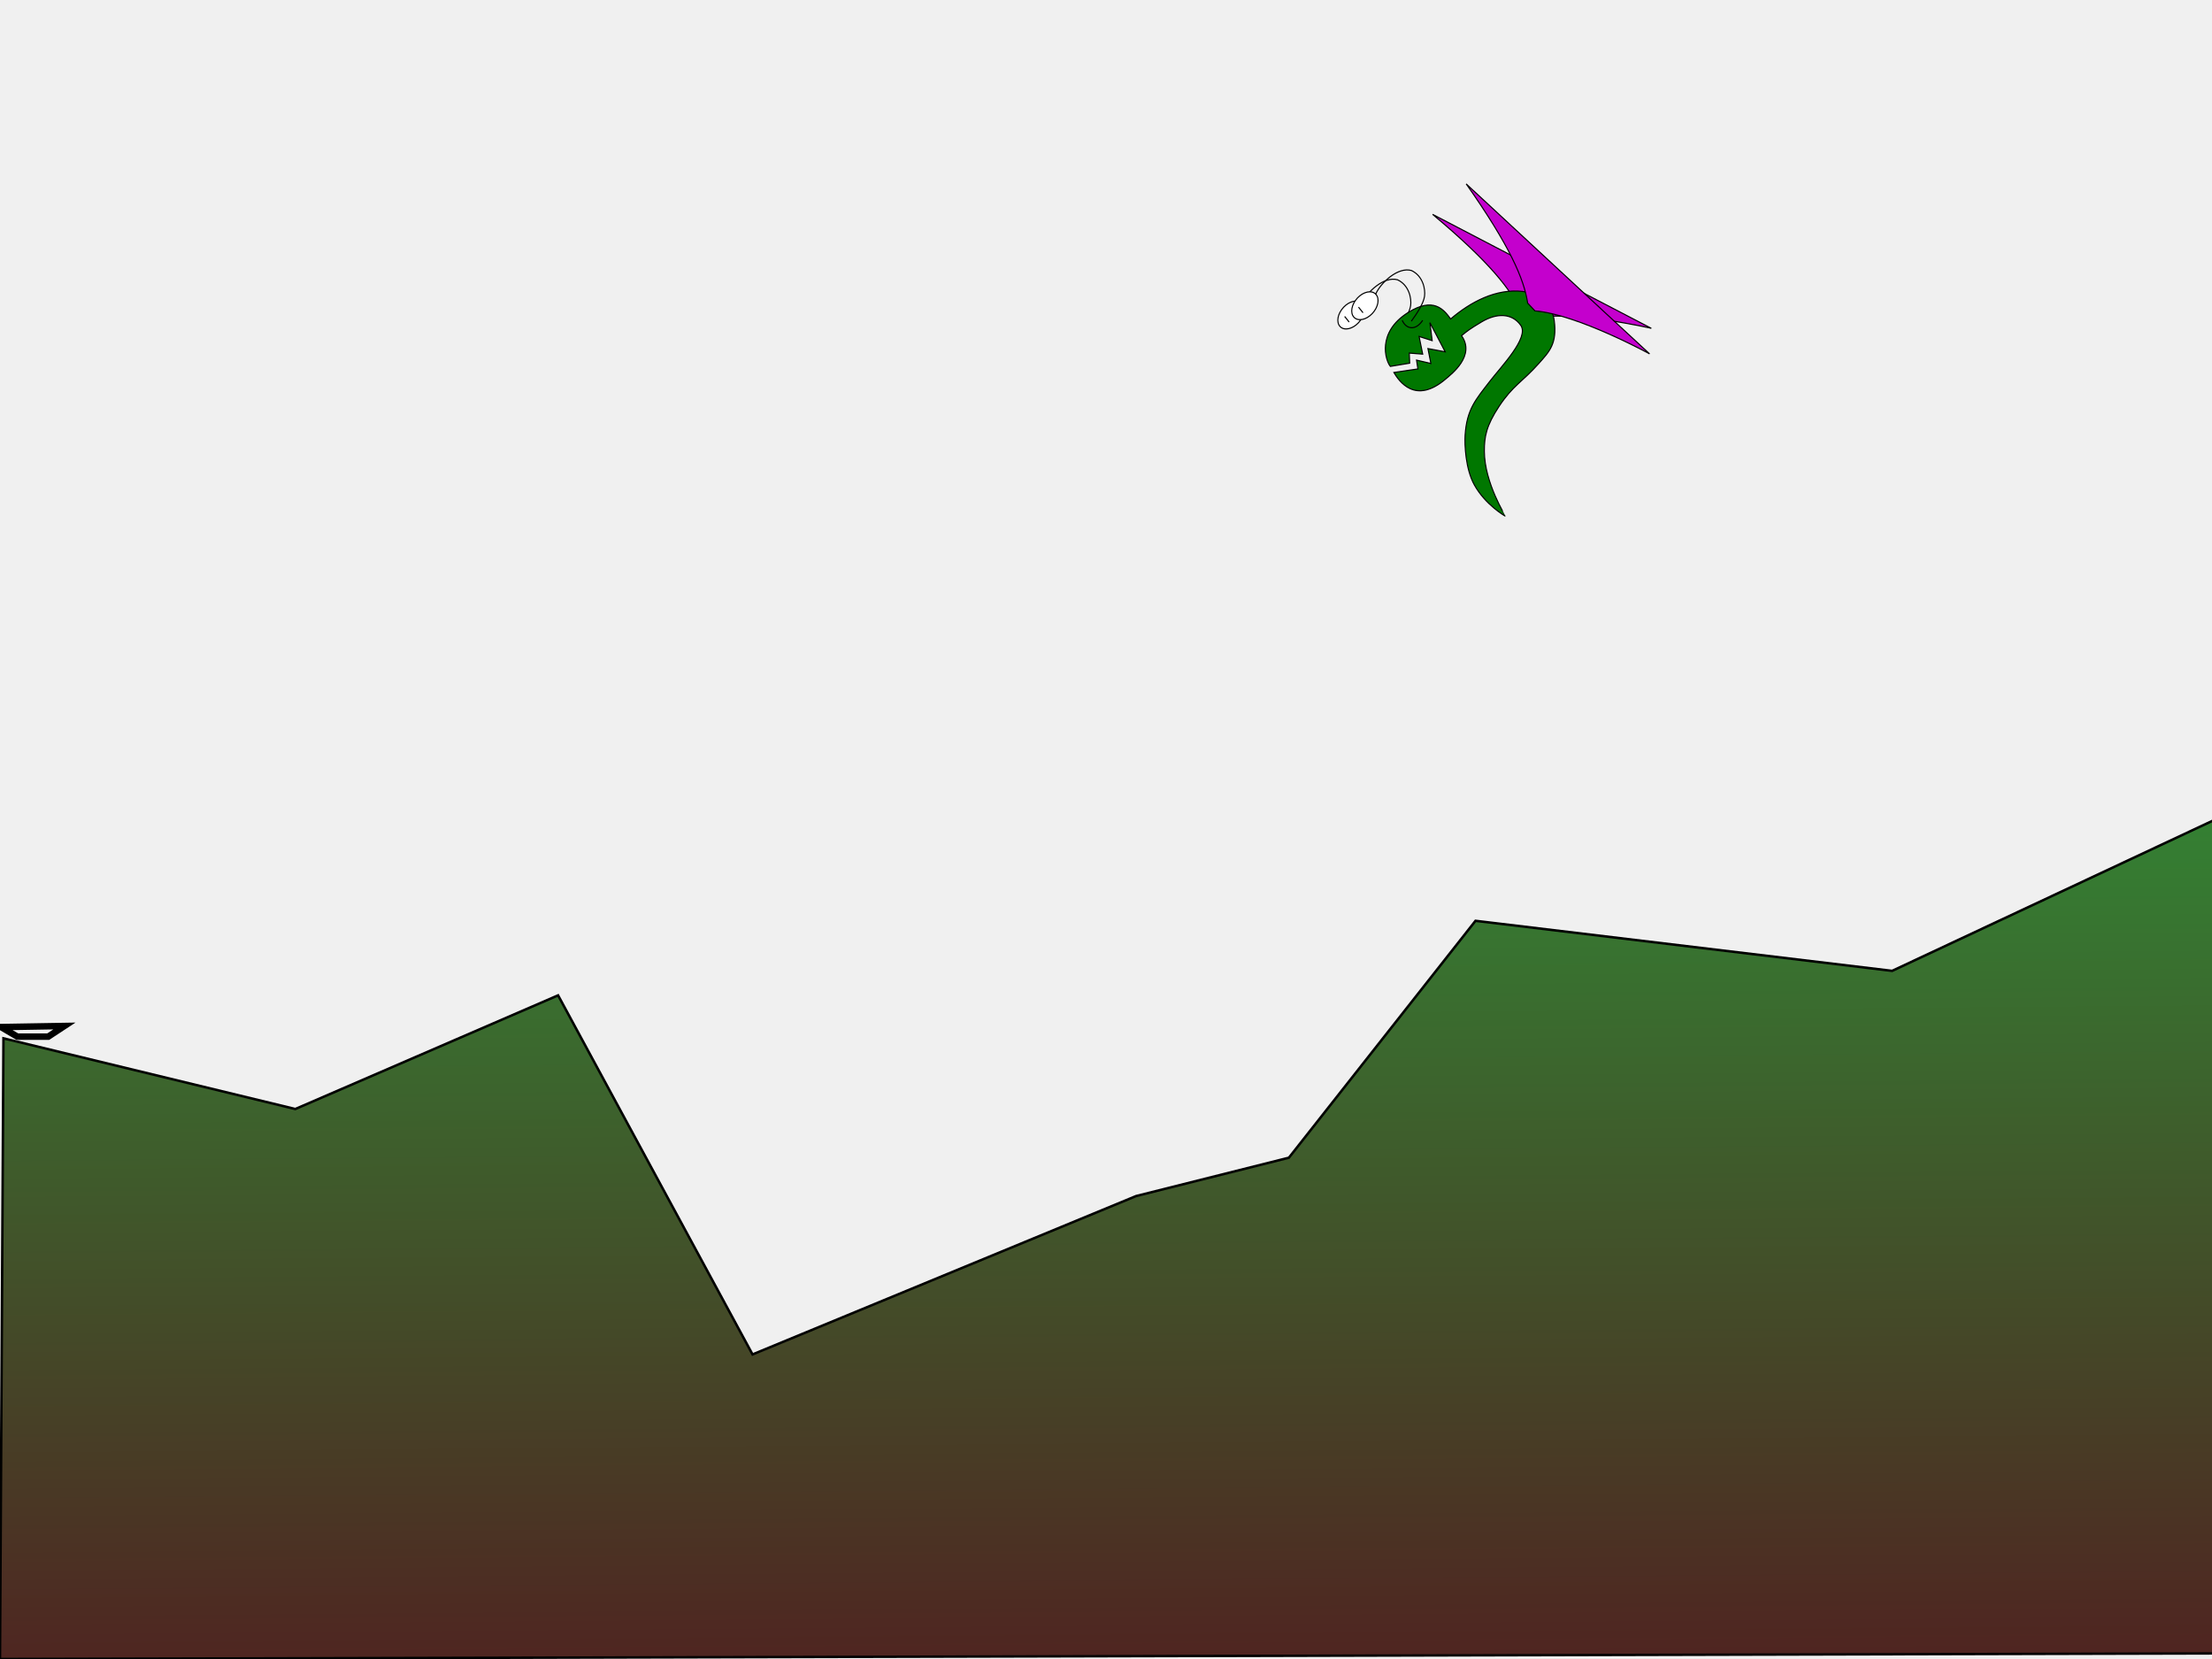
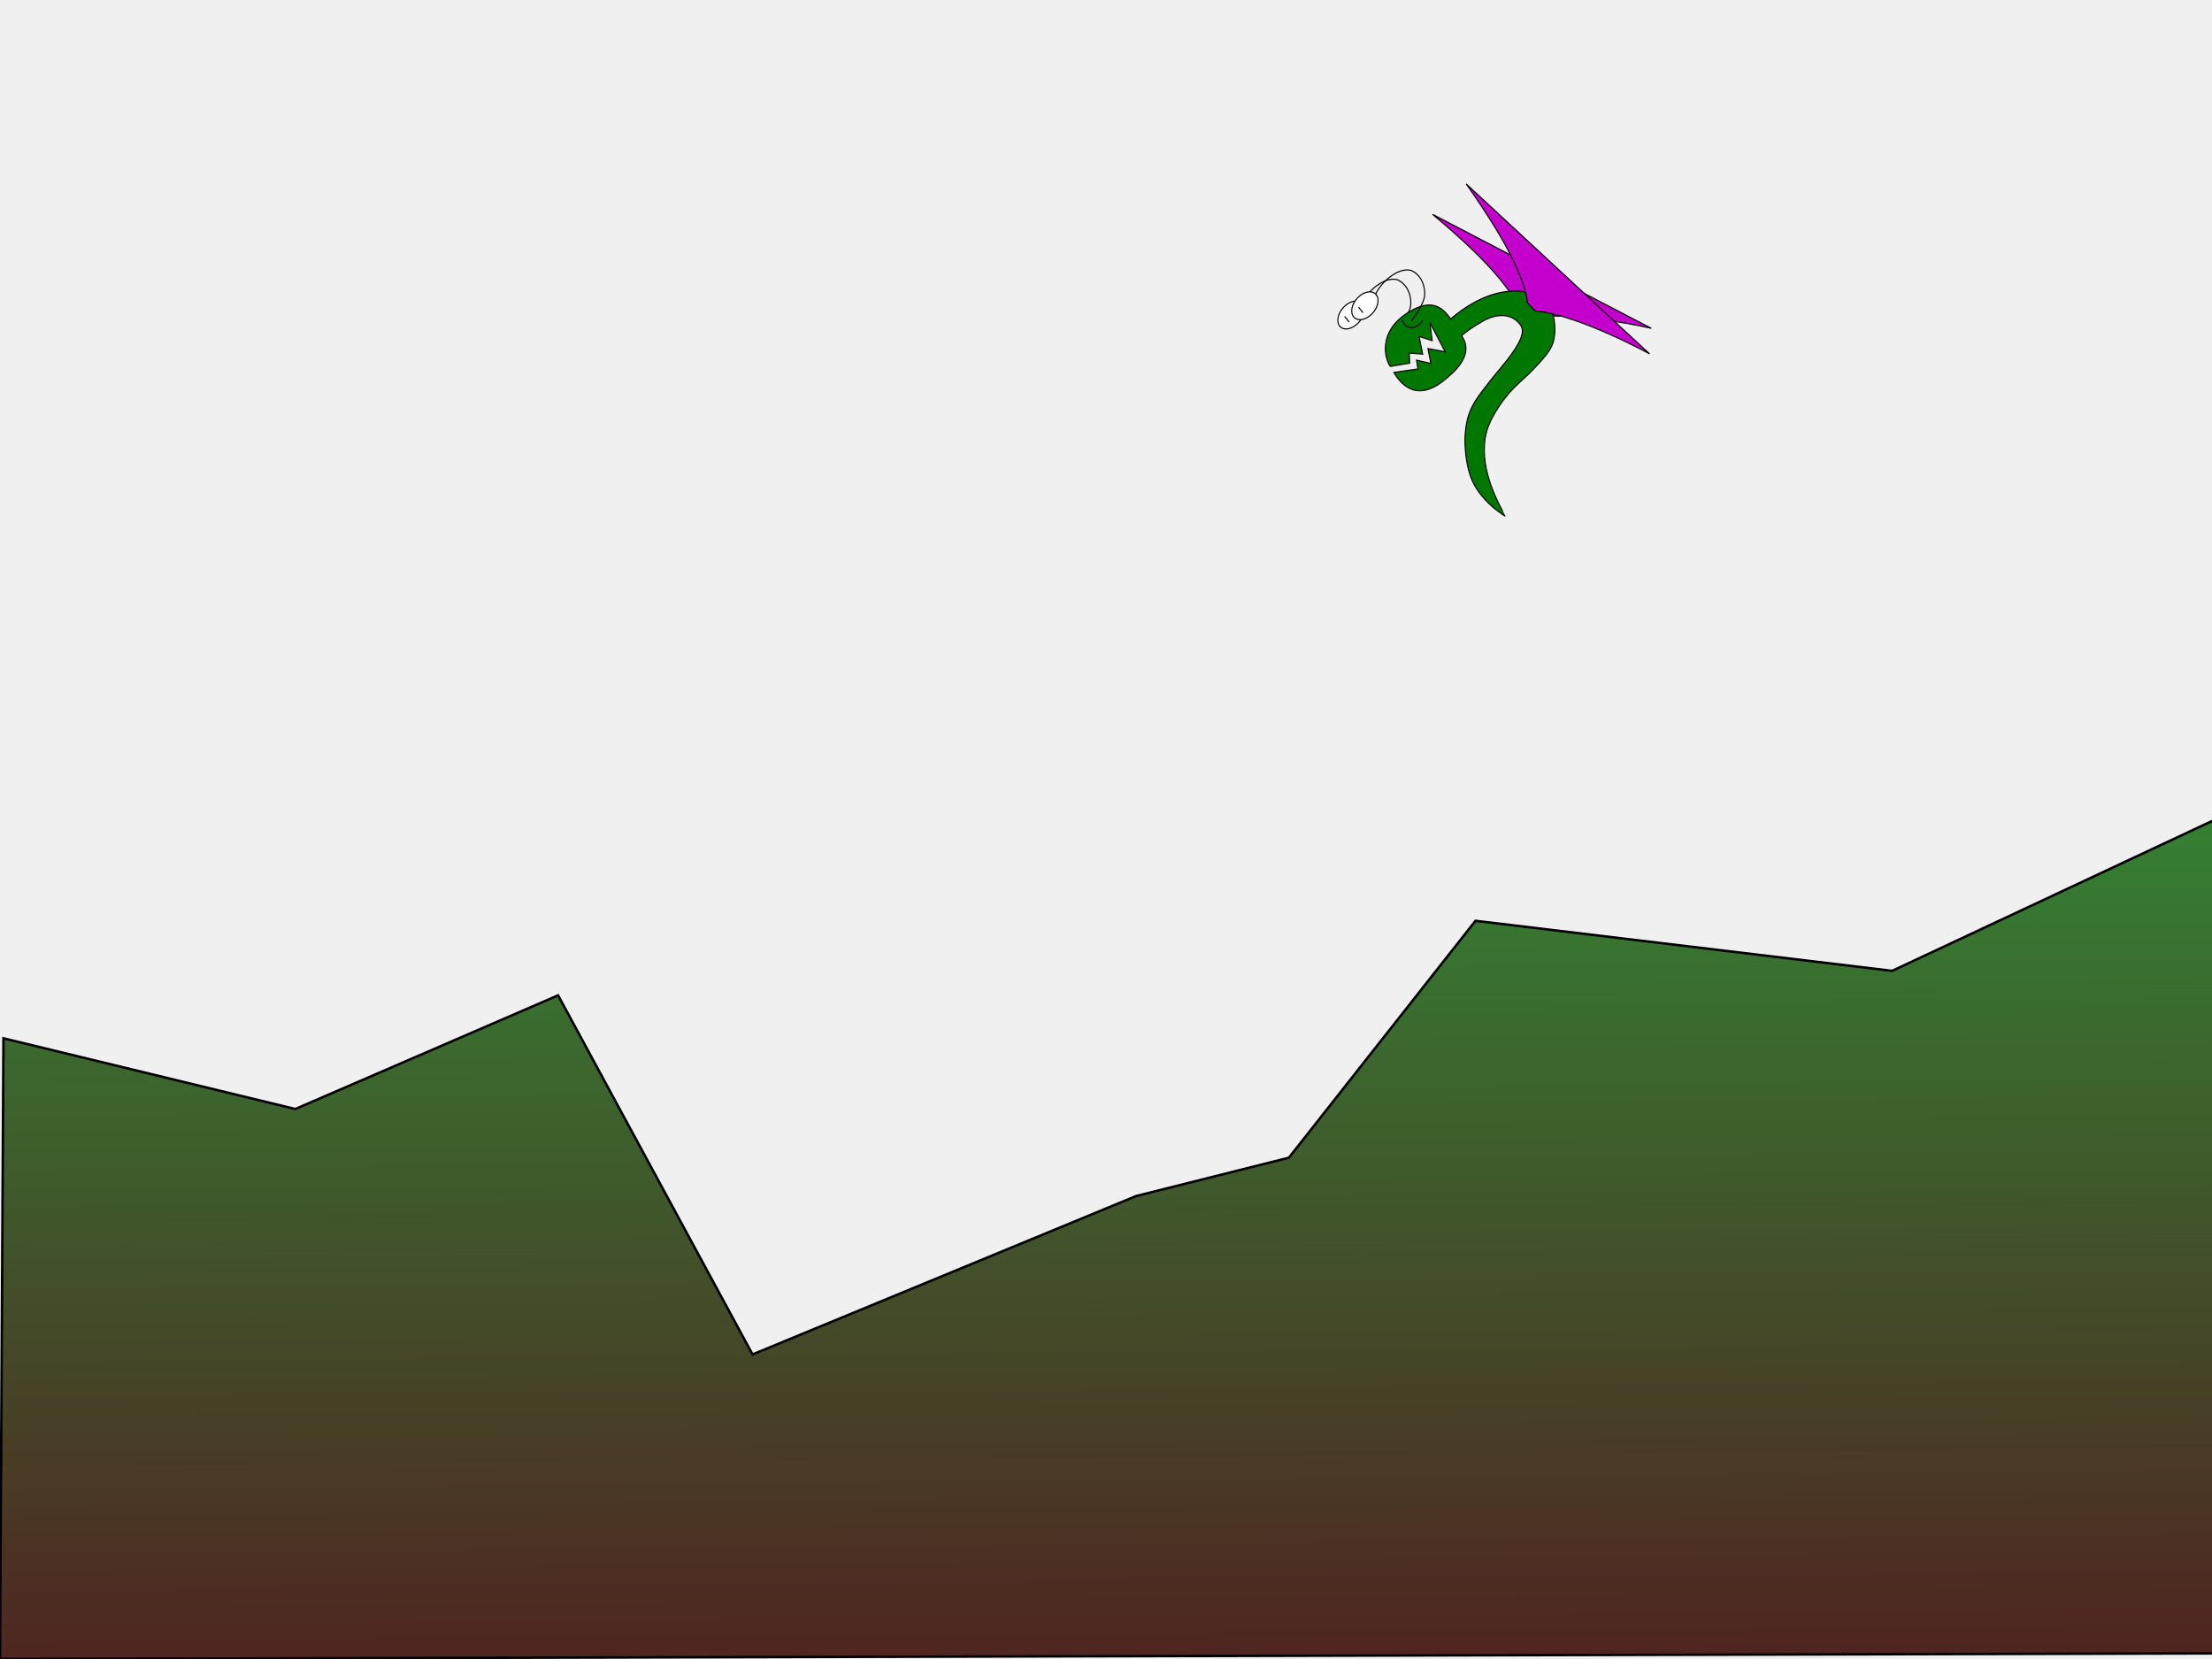
<svg xmlns="http://www.w3.org/2000/svg" xmlns:xlink="http://www.w3.org/1999/xlink" version="1.1" width="100%" height="100%" viewBox="0 0 1024 768" id="svg5442">
  <defs id="defs5444">
    <linearGradient id="linearGradient4894">
      <stop id="stop4896" style="stop-color:#7f6565;stop-opacity:1" offset="0" />
      <stop id="stop4898" style="stop-color:#392626;stop-opacity:1" offset="1" />
    </linearGradient>
    <linearGradient id="linearGradient4924">
      <stop id="stop5440" style="stop-color:#4f2521;stop-opacity:1" offset="0" />
      <stop id="stop4928" style="stop-color:#338333;stop-opacity:1" offset="1" />
    </linearGradient>
    <linearGradient x1="252.128" y1="605.319" x2="247.872" y2="208.511" id="linearGradient4839" xlink:href="#linearGradient4924" gradientUnits="userSpaceOnUse" gradientTransform="matrix(1.283585,0,0,1,0.64746,166.2276)" />
    <linearGradient x1="186.204" y1="345.569" x2="381.923" y2="615.101" id="linearGradient4873" xlink:href="#linearGradient4894" gradientUnits="userSpaceOnUse" gradientTransform="matrix(0.2546723,0,0,0.2564428,-10.76655,68.95145)" />
    <linearGradient x1="186.204" y1="345.569" x2="381.923" y2="615.101" id="linearGradient4889" xlink:href="#linearGradient4894" gradientUnits="userSpaceOnUse" gradientTransform="matrix(0.2546723,0,0,0.2564428,283.9703,293.9515)" />
    <linearGradient x1="252.128" y1="605.319" x2="247.872" y2="208.511" id="linearGradient3137" xlink:href="#linearGradient4924" gradientUnits="userSpaceOnUse" gradientTransform="matrix(1.283585,0,0,1,0.64746,166.2276)" />
    <linearGradient x1="252.128" y1="605.319" x2="247.872" y2="208.511" id="linearGradient3137-3" xlink:href="#linearGradient4924-0" gradientUnits="userSpaceOnUse" gradientTransform="matrix(1.283585,0,0,1,0.64746,166.2276)" />
    <linearGradient id="linearGradient4924-0">
      <stop id="stop5440-1" style="stop-color:#4f2521;stop-opacity:1" offset="0" />
      <stop id="stop4928-2" style="stop-color:#338333;stop-opacity:1" offset="1" />
    </linearGradient>
    <linearGradient y2="208.511" x2="247.872" y1="605.319" x1="252.128" gradientTransform="matrix(1.283585,0,0,1,2.309898,78.66445)" gradientUnits="userSpaceOnUse" id="linearGradient3058" xlink:href="#linearGradient4924-0" />
    <linearGradient xlink:href="#linearGradient4924-0" id="linearGradient3155" gradientUnits="userSpaceOnUse" gradientTransform="matrix(1.283585,0,0,1,1.74342,163.5481)" x1="252.128" y1="605.319" x2="247.872" y2="208.511" />
  </defs>
  <g id="layer1">
    <path d="m 1.6,480.67 135.111,32.723 121.648,-52.618 90.016,166.231 177.536,-73.31 70.758,-17.764 86.384,-109.661 192.875,23.171 151.612,-71.012 2.141,386.98 L 0,768 z" id="ground-skeleton" style="fill:url(#linearGradient3155);fill-opacity:1;stroke:#000000;stroke-width:1.133px;stroke-linecap:butt;stroke-linejoin:miter;stroke-opacity:1" />
    <g transform="matrix(0.1635466,0,0,0.1729415,643.7672,65.68375)" id="snake">
      <path d="M 369.407,457.13 C 343.458,398.256 280.478,321.778 118.764,193.959 418.083,341.757 737.893,499.025 737.893,499.025 c 0,0 -224.178,-49.19 -343.128,-27.092 z" id="path3770" style="fill:#c400cd;fill-opacity:1;stroke:#000000;stroke-width:3;stroke-linecap:butt;stroke-linejoin:miter;stroke-opacity:1" />
      <g transform="translate(-39.30636,24.85549)" id="g3988" style="stroke:#000000;stroke-width:3;stroke-opacity:1">
        <path d="m -87.645,606.223 a 43.629,29.537 0 1 1 -87.259,0 43.629,29.537 0 1 1 87.259,0 z" transform="matrix(0.7071068,-0.7071068,0.7071068,0.7071068,-408.7323,-82.89622)" id="path3990" style="fill:#ffffff;fill-opacity:1;stroke:#000000;stroke-width:3;stroke-linecap:butt;stroke-linejoin:miter;stroke-opacity:1" />
        <path d="M 58.562,479.983 C 74.637,459.328 93.173,432.29 95.93,413.271 98.688,394.253 91.635,358.948 59.023,344.348 20.969,333.818 -28.257,376.945 -42.551,407.848" id="path3992" style="fill:none;stroke:#000000;stroke-width:3;stroke-linecap:butt;stroke-linejoin:miter;stroke-opacity:1" />
        <path d="m -90.939,442.324 c 12.741,15.058 12.741,15.058 12.741,15.058" id="path3994" style="fill:none;stroke:#000000;stroke-width:3;stroke-linecap:butt;stroke-linejoin:miter;stroke-opacity:1" />
      </g>
      <path d="M -0.832,600.934 C -14.721,585.194 -39.638,509.86 49.074,456.992 c 71.541,-42.635 101.076,-9.034 120.78,17.003 55.698,-44.914 127.924,-82.244 205.146,-73.484 35.944,4.077 82.166,34.275 87.979,77.07 8.548,62.934 -13.049,83.162 -44.53,116.495 -45.982,48.687 -72.277,57.75 -111.578,113.904 -36.04,51.495 -41.778,81.163 -41.612,120.238 0.359,84.745 60.714,173.864 59.788,173.864 -0.516,0 -56.429,-30.065 -88.075,-83.826 -25.167,-42.755 -27.881,-107.601 -26.172,-133.237 4.63,-69.444 30.758,-95.985 68.876,-142.88 33.894,-41.698 112.707,-117.998 88.788,-150.801 -24.19,-33.175 -67.845,-33.993 -111.062,-9.47 -34.945,19.829 -39.849,23.824 -56.72,36.862 40.095,53.492 -28.604,102.792 -44.531,115.699 C 69.469,704.673 23.36,639.814 9.152,617.31 35.998,613.303 77.159,607.811 77.159,607.811 l -3.84,-23.641 40.57,8.932 -8.333,-39.815 48.802,8.606 -43.246,-78.05 6.481,48.148 -37.037,-11.111 10.185,47.222 -37.963,-2.778 1.102,27.041 z" id="path2989" style="fill:#007700;fill-opacity:1;stroke:#000000;stroke-width:3;stroke-linecap:butt;stroke-linejoin:miter;stroke-opacity:1" />
      <path d="m 32.773,477.572 c 10.561,23.575 37.656,29.23 57.983,0" id="path2991" style="fill:none;stroke:#000000;stroke-width:3;stroke-linecap:butt;stroke-linejoin:miter;stroke-opacity:1" />
      <g id="g3983" style="stroke:#000000;stroke-width:3;stroke-opacity:1">
        <path d="m -87.645,606.223 a 43.629,29.537 0 1 1 -87.259,0 43.629,29.537 0 1 1 87.259,0 z" transform="matrix(0.7071068,-0.7071068,0.7071068,0.7071068,-408.7323,-82.89622)" id="path3981" style="fill:#ffffff;fill-opacity:1;stroke:#000000;stroke-width:3;stroke-linecap:butt;stroke-linejoin:miter;stroke-opacity:1" />
        <path d="M 58.562,479.983 C 74.637,459.328 93.173,432.29 95.93,413.271 98.688,394.253 91.635,358.948 59.023,344.348 20.969,333.818 -28.257,376.945 -42.551,407.848" id="path2993" style="fill:none;stroke:#000000;stroke-width:3;stroke-linecap:butt;stroke-linejoin:miter;stroke-opacity:1" />
        <path d="m -90.939,442.324 c 12.741,15.058 12.741,15.058 12.741,15.058" id="path3979" style="fill:none;stroke:#000000;stroke-width:3;stroke-linecap:butt;stroke-linejoin:miter;stroke-opacity:1" />
      </g>
      <path d="M 387.861,431.553 C 378.035,367.969 336.994,277.796 213.873,112.478 464.74,332.709 732.948,567.391 732.948,567.391 c 0,0 -203.808,-105.536 -324.424,-114.977 z" id="path3000" style="fill:#c400cd;fill-opacity:1;stroke:#000000;stroke-width:3;stroke-linecap:butt;stroke-linejoin:miter;stroke-opacity:1" />
    </g>
-     <path style="fill:none;stroke:#000000;stroke-width:3;stroke-opacity:1;stroke-miterlimit:4;stroke-dasharray:none" d="m 0.498,475.463 7.533,4.433 14.291,10e-6 7.506,-4.935 z" id="block" />
+     <path style="fill:none;stroke:#000000;stroke-width:3;stroke-miterlimit:4;stroke-opacity:1;stroke-dasharray:none" d="m -65.727,442.473 7.533,4.433 14.291,10e-6 7.506,-4.935 z" id="block-skeleton" />
+     <path style="fill:none;stroke:#000000;stroke-width:1px;stroke-linecap:round;stroke-linejoin:miter;stroke-opacity:1" d="m -65.988,447.69 c 3.659,-1.428 5.741,-2.9 8.525,-5.683 0.615,-0.615 1.227,-1.765 1.894,-2.21 0.561,-0.374 3.149,-2.355 3.473,-2.842 0.63,-0.944 1.125,-2.072 1.894,-2.842 1.125,1.42 2.136,3.883 2.684,5.525 0.145,0.436 -0.124,0.636 0.158,1.105 2.27,3.784 5.853,5.295 9.472,7.104" id="block" leisureStart="5 478 bl" />
+     <path id="path3040" style="fill:none;stroke:#000000;stroke-width:1px;stroke-linecap:round;stroke-linejoin:miter;stroke-opacity:1" d="m -34.025,426.703 c 1.286,0.491 2.41,1.135 3.715,1.57 m -3.668,-1.587 c 1.135,-0.569 2.949,-1.64 3.826,-2.517 m -19.538,-0.278 c 2.898,1.336 6.171,0.731 8.961,2.126 0.367,0.183 4.746,0.214 5.999,0.631 1.159,0.386 3.609,-0.721 4.736,-0.158" />
+     <path id="path3053" style="fill:none;stroke:#000000;stroke-width:1px;stroke-linecap:round;stroke-linejoin:miter;stroke-opacity:1" d="m -65.199,433.436 c 4.3,0 7.866,-3.507 11.366,-5.841 0.337,-0.224 0.182,-0.521 0.316,-0.789 0.664,-1.327 2.774,-1.719 3.631,-2.999 m -0.306,10.55 c 0.548,-1.044 -0.363,-2.972 -0.01,-4.031 0.264,-0.792 -0.065,-1.763 0.316,-2.526 0.074,-0.149 0.356,-0.04 0.474,-0.158 0.36,-0.36 0.908,-2.13 0.631,-2.684 -0.126,-0.253 -0.505,-0.379 -0.631,-0.631 -0.734,-1.469 -1.557,-5.41 -0.789,-6.946 m -1.263,-7.735 c -1.381,0.456 -1.313,0.498 -2.21,0.947 -6.078,3.039 2.166,5.977 4.42,7.104 1.52,0.76 3.346,-4.359 2.999,-5.052 -0.35,-0.699 -1.732,-1.944 -2.368,-2.368 -1.601,-1.067 -1.441,0.069 -2.784,-0.603" />
+     <rect style="fill:none;stroke:#ff0000;stroke-width:0.501;stroke-linecap:butt;stroke-linejoin:miter;stroke-miterlimit:4;stroke-opacity:1;stroke-dasharray:none" id="torsoJoint" width="0.5" height="0.5" x="-50.358" y="433.594" />
+     <rect y="423.771" x="-49.883" height="0.5" width="0.5" id="armJoint" style="fill:none;stroke:#ff0000;stroke-width:0.501;stroke-linecap:butt;stroke-linejoin:miter;stroke-miterlimit:4;stroke-opacity:1;stroke-dasharray:none" />
  </g>
</svg>
